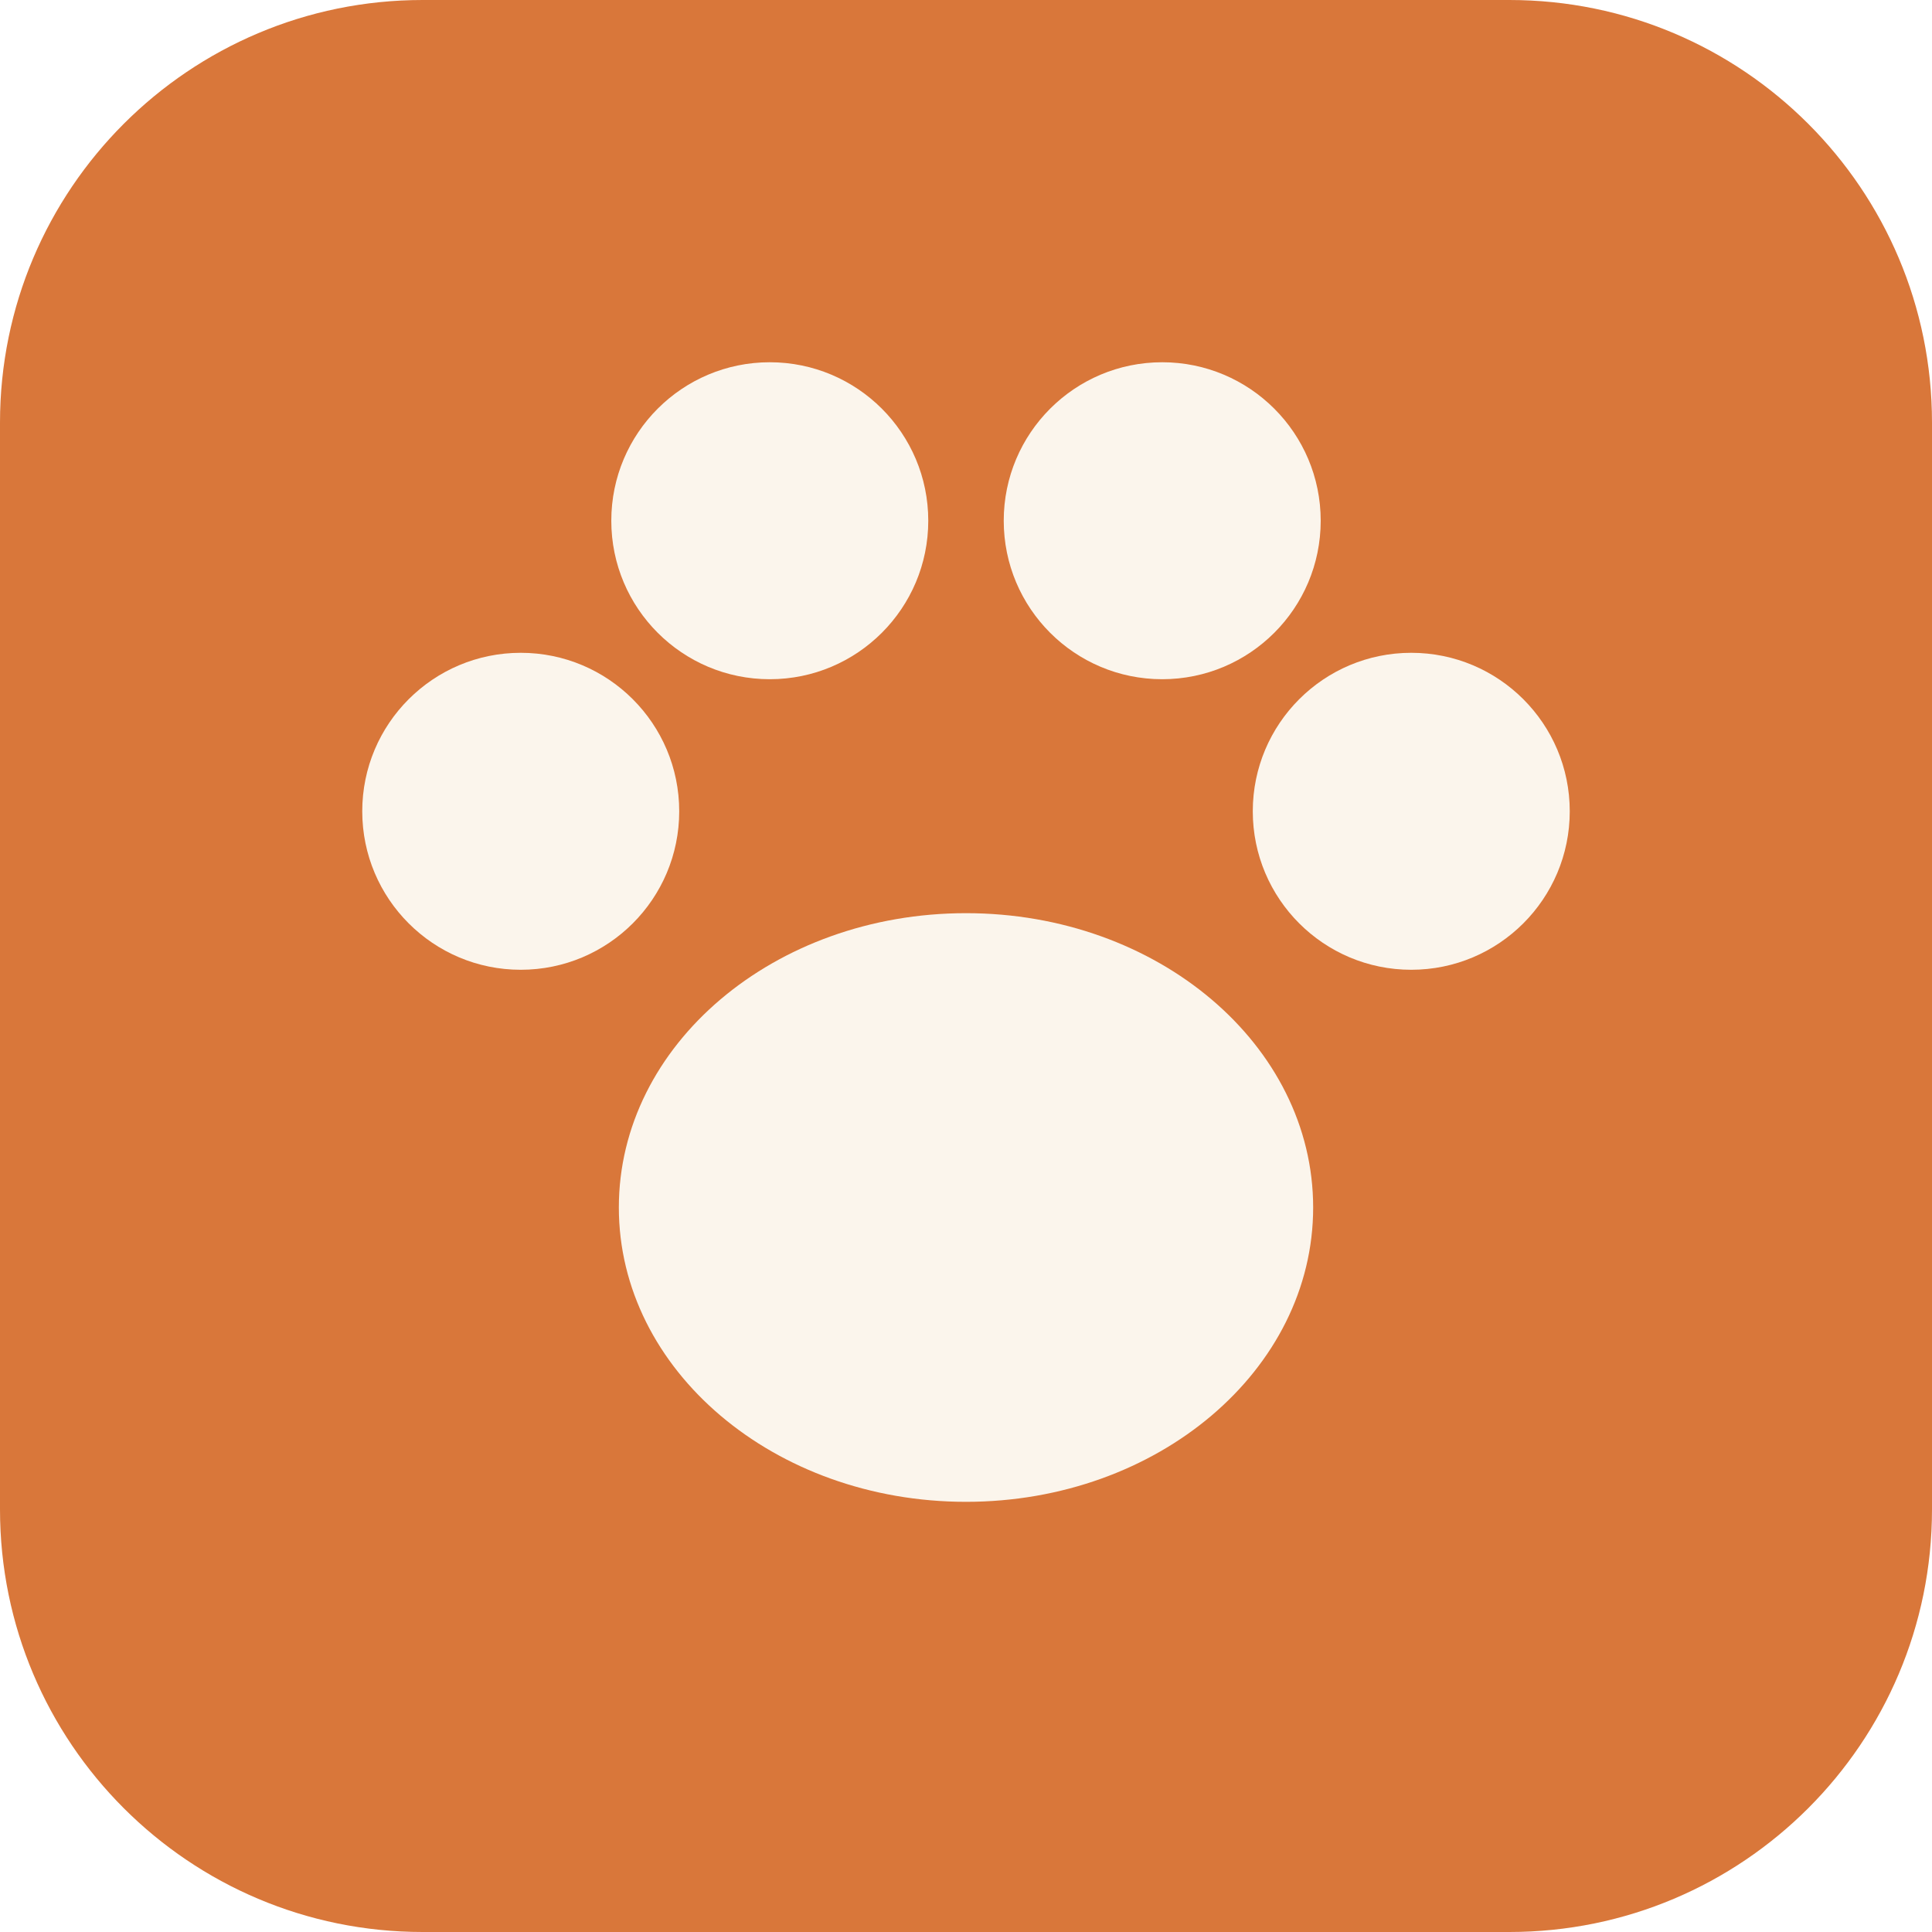
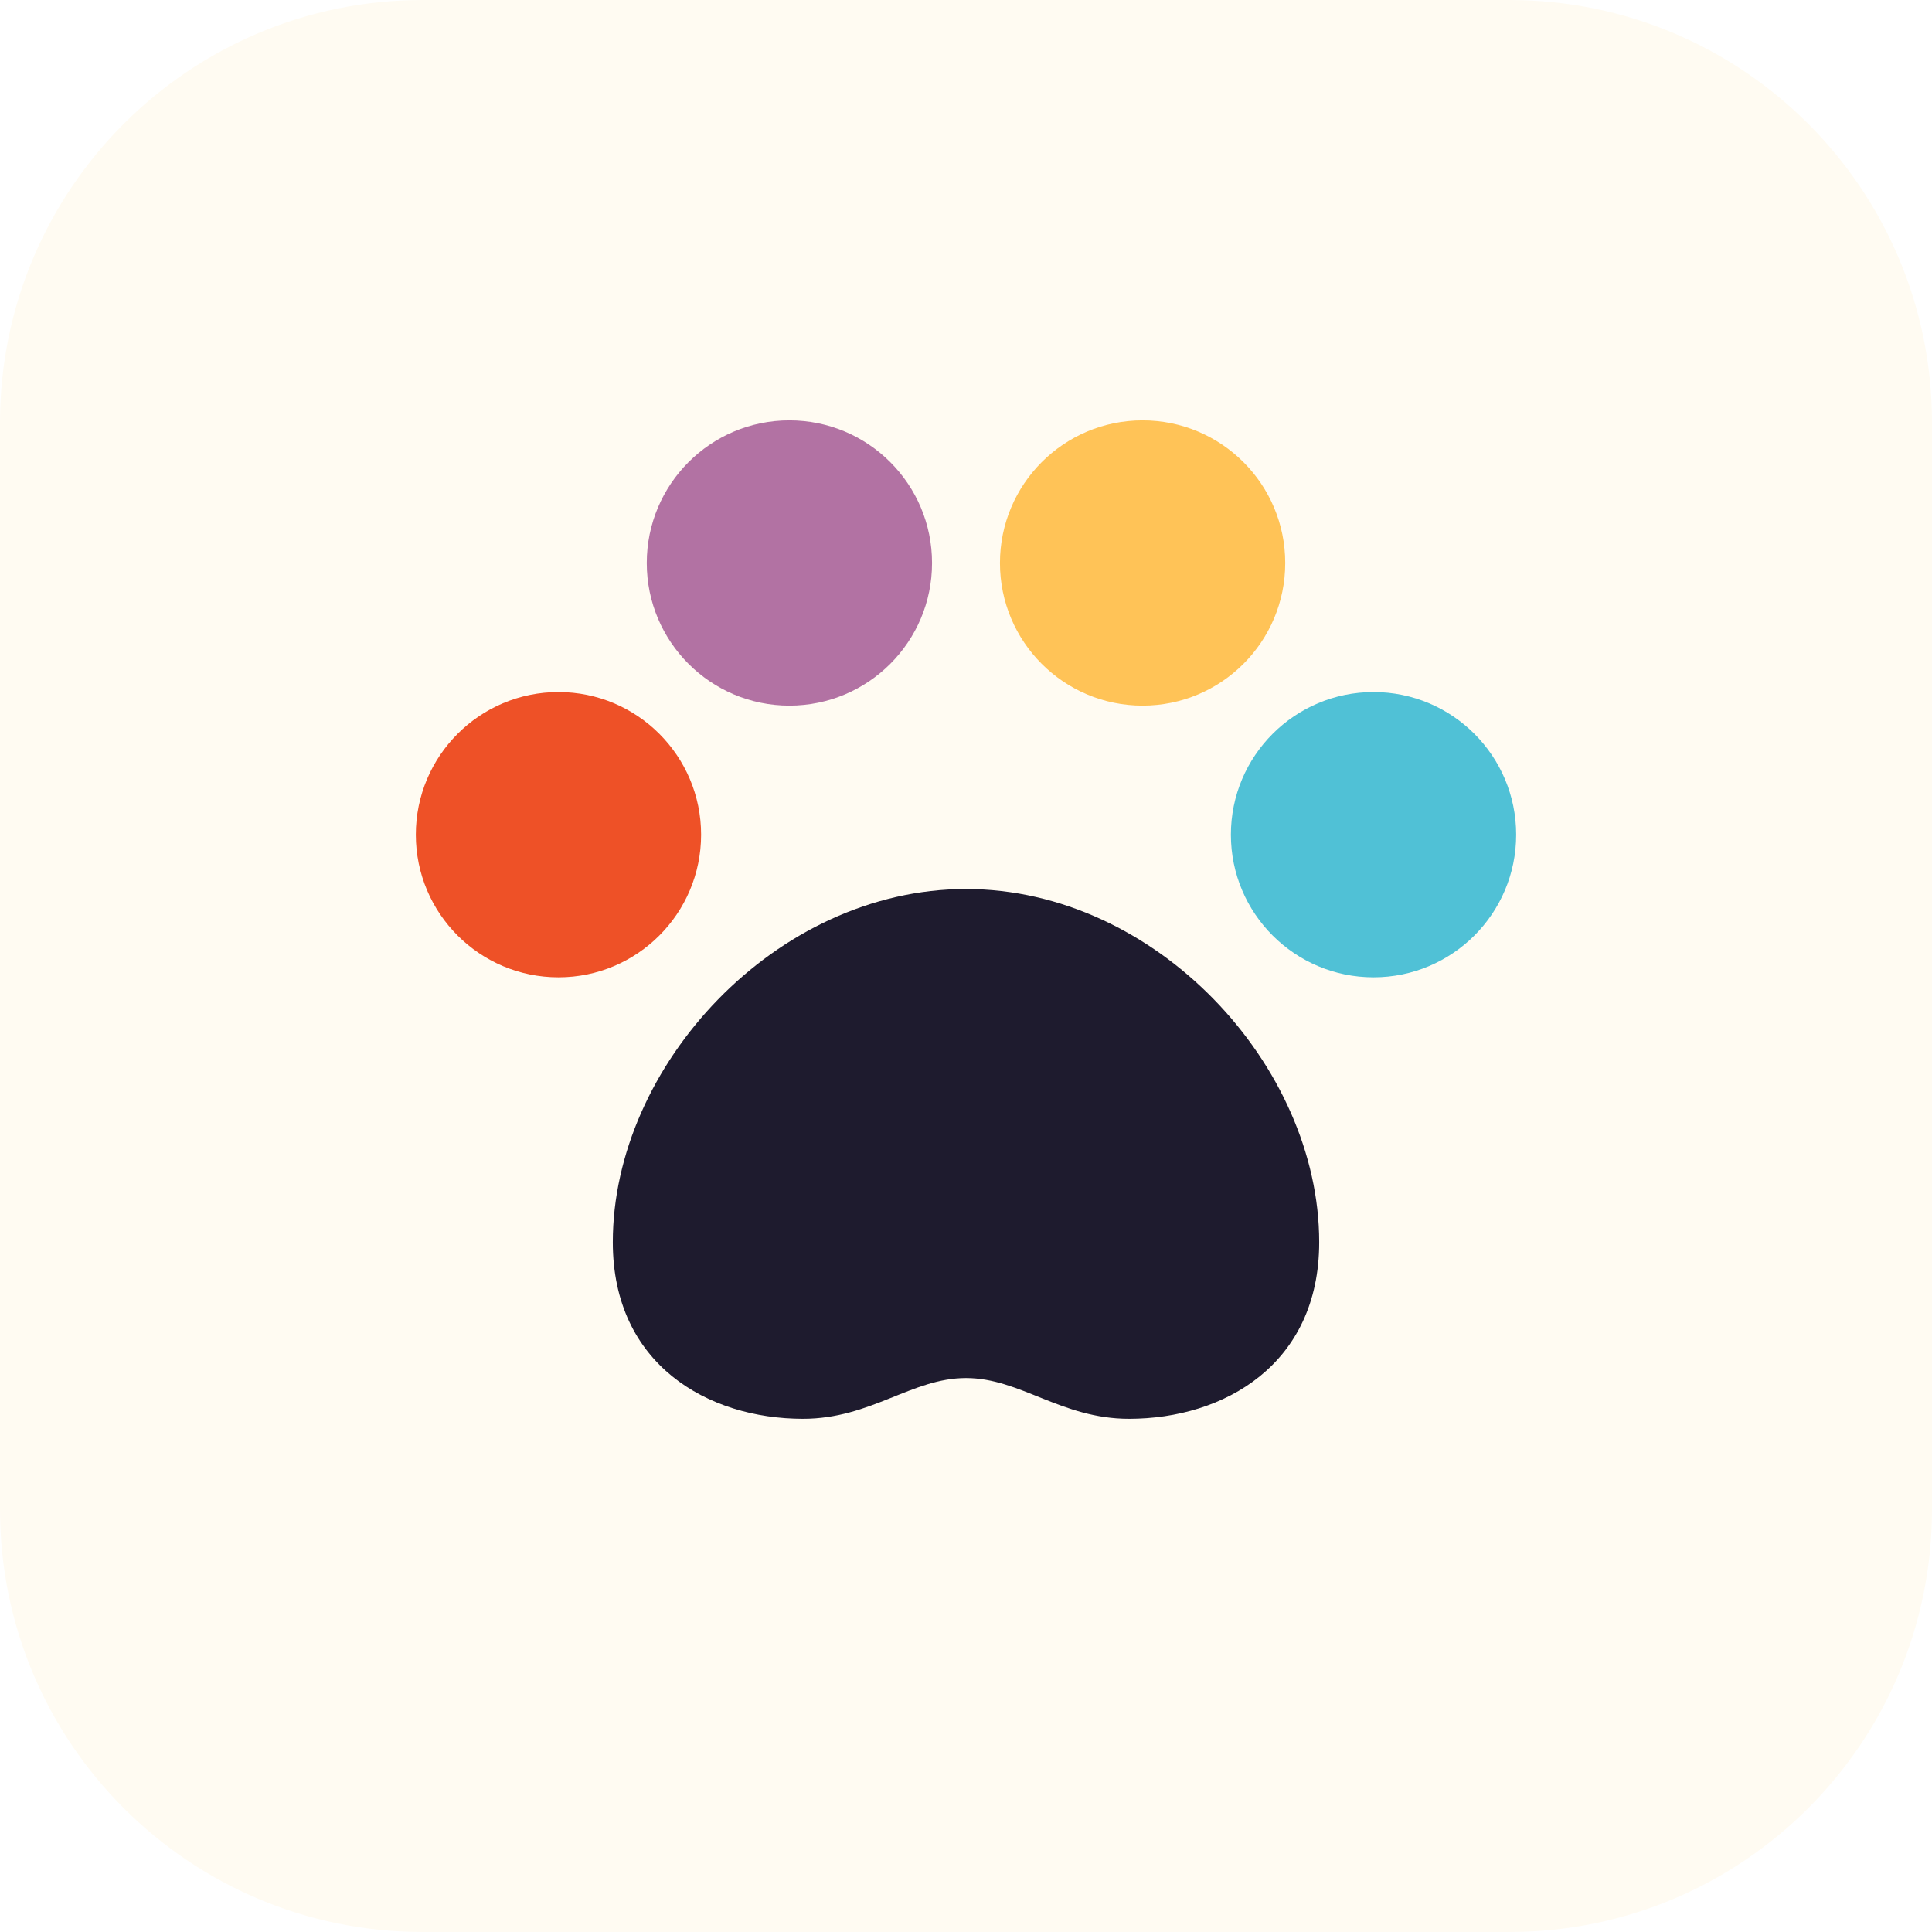
<svg xmlns="http://www.w3.org/2000/svg" viewBox="0 0 512 512">
-   <rect width="512" height="512" rx="112" fill="#D9773A" />
-   <g fill="#FBF5EC">
-     <ellipse cx="256" cy="320" rx="92" ry="78" />
-     <circle cx="138" cy="215" r="42" />
-     <circle cx="204" cy="138" r="42" />
-     <circle cx="308" cy="138" r="42" />
-     <circle cx="374" cy="215" r="42" />
+   <rect width="512" height="512" rx="112" fill="#FFFBF2" />
+   <g transform="translate(76 70) scale(3.6)">
+     <circle cx="20" cy="42" r="10.5" fill="#EE5127" />
+     <circle cx="37" cy="22" r="10.5" fill="#B272A3" />
+     <circle cx="63" cy="22" r="10.5" fill="#FFC357" />
+     <circle cx="80" cy="42" r="10.5" fill="#50C1D6" />
+     <path d="M50 46c-14 0-26 13-26 26 0 9 7 13 14 13 5 0 8-3 12-3s7 3 12 3c7 0 14-4 14-13 0-13-12-26-26-26z" fill="#1E1B2E" />
  </g>
</svg>
